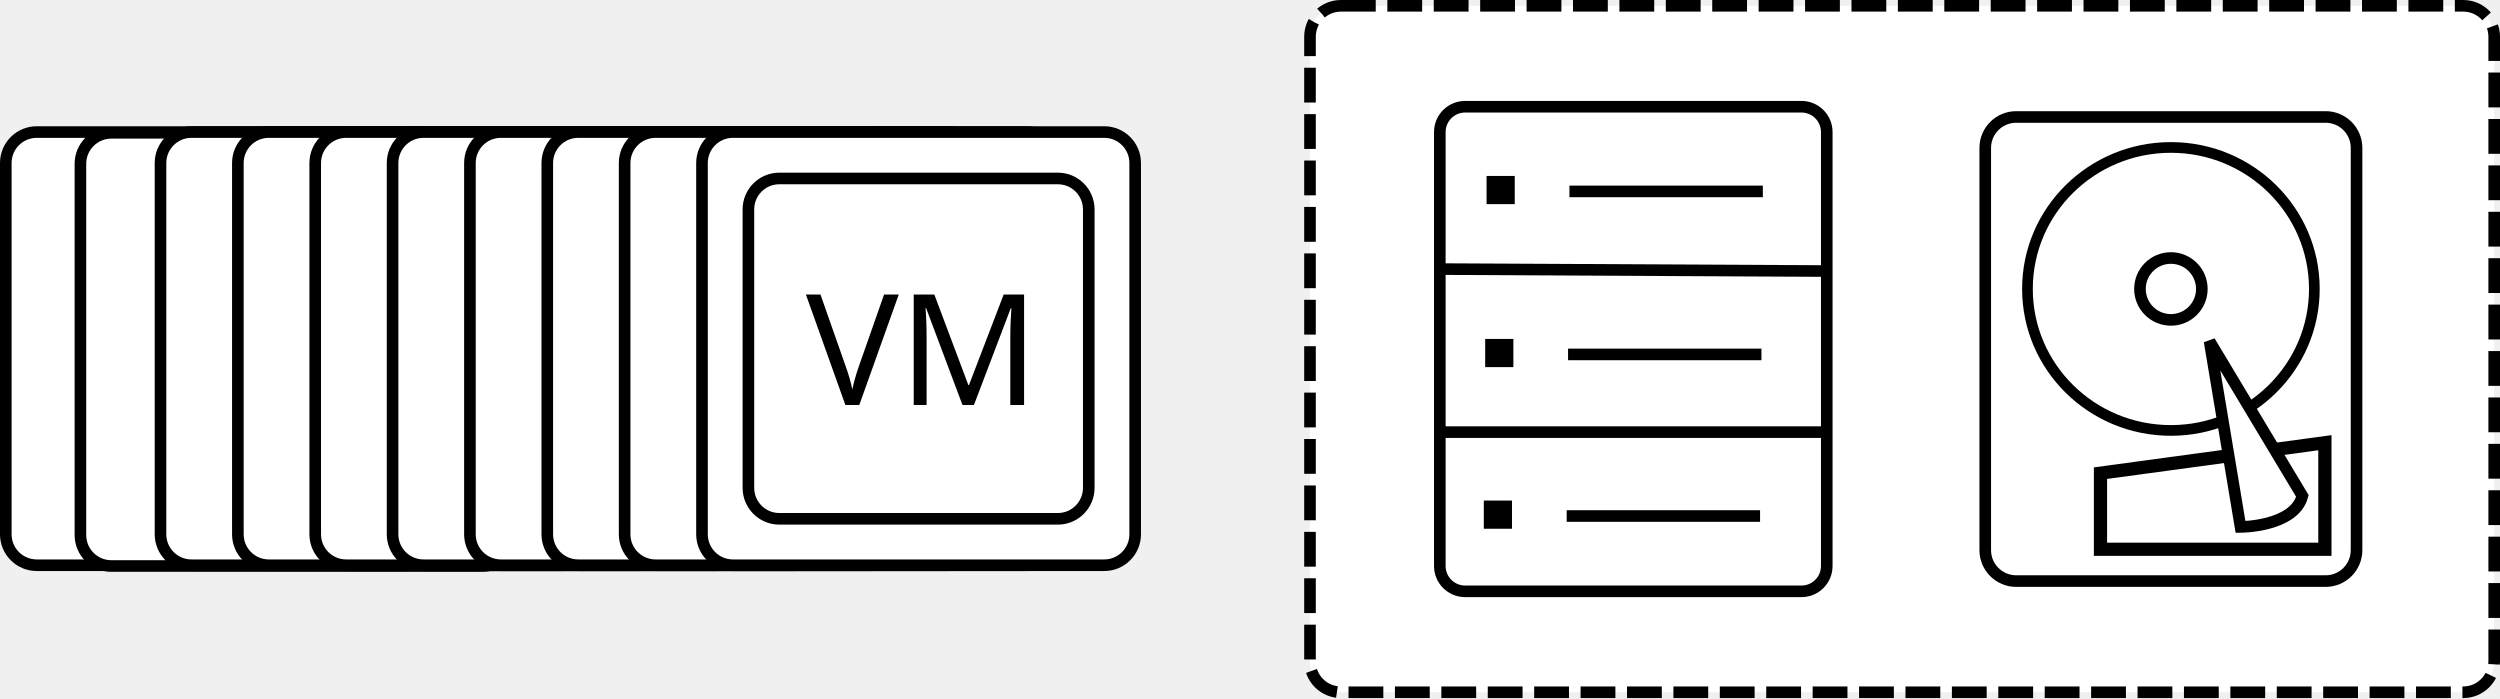
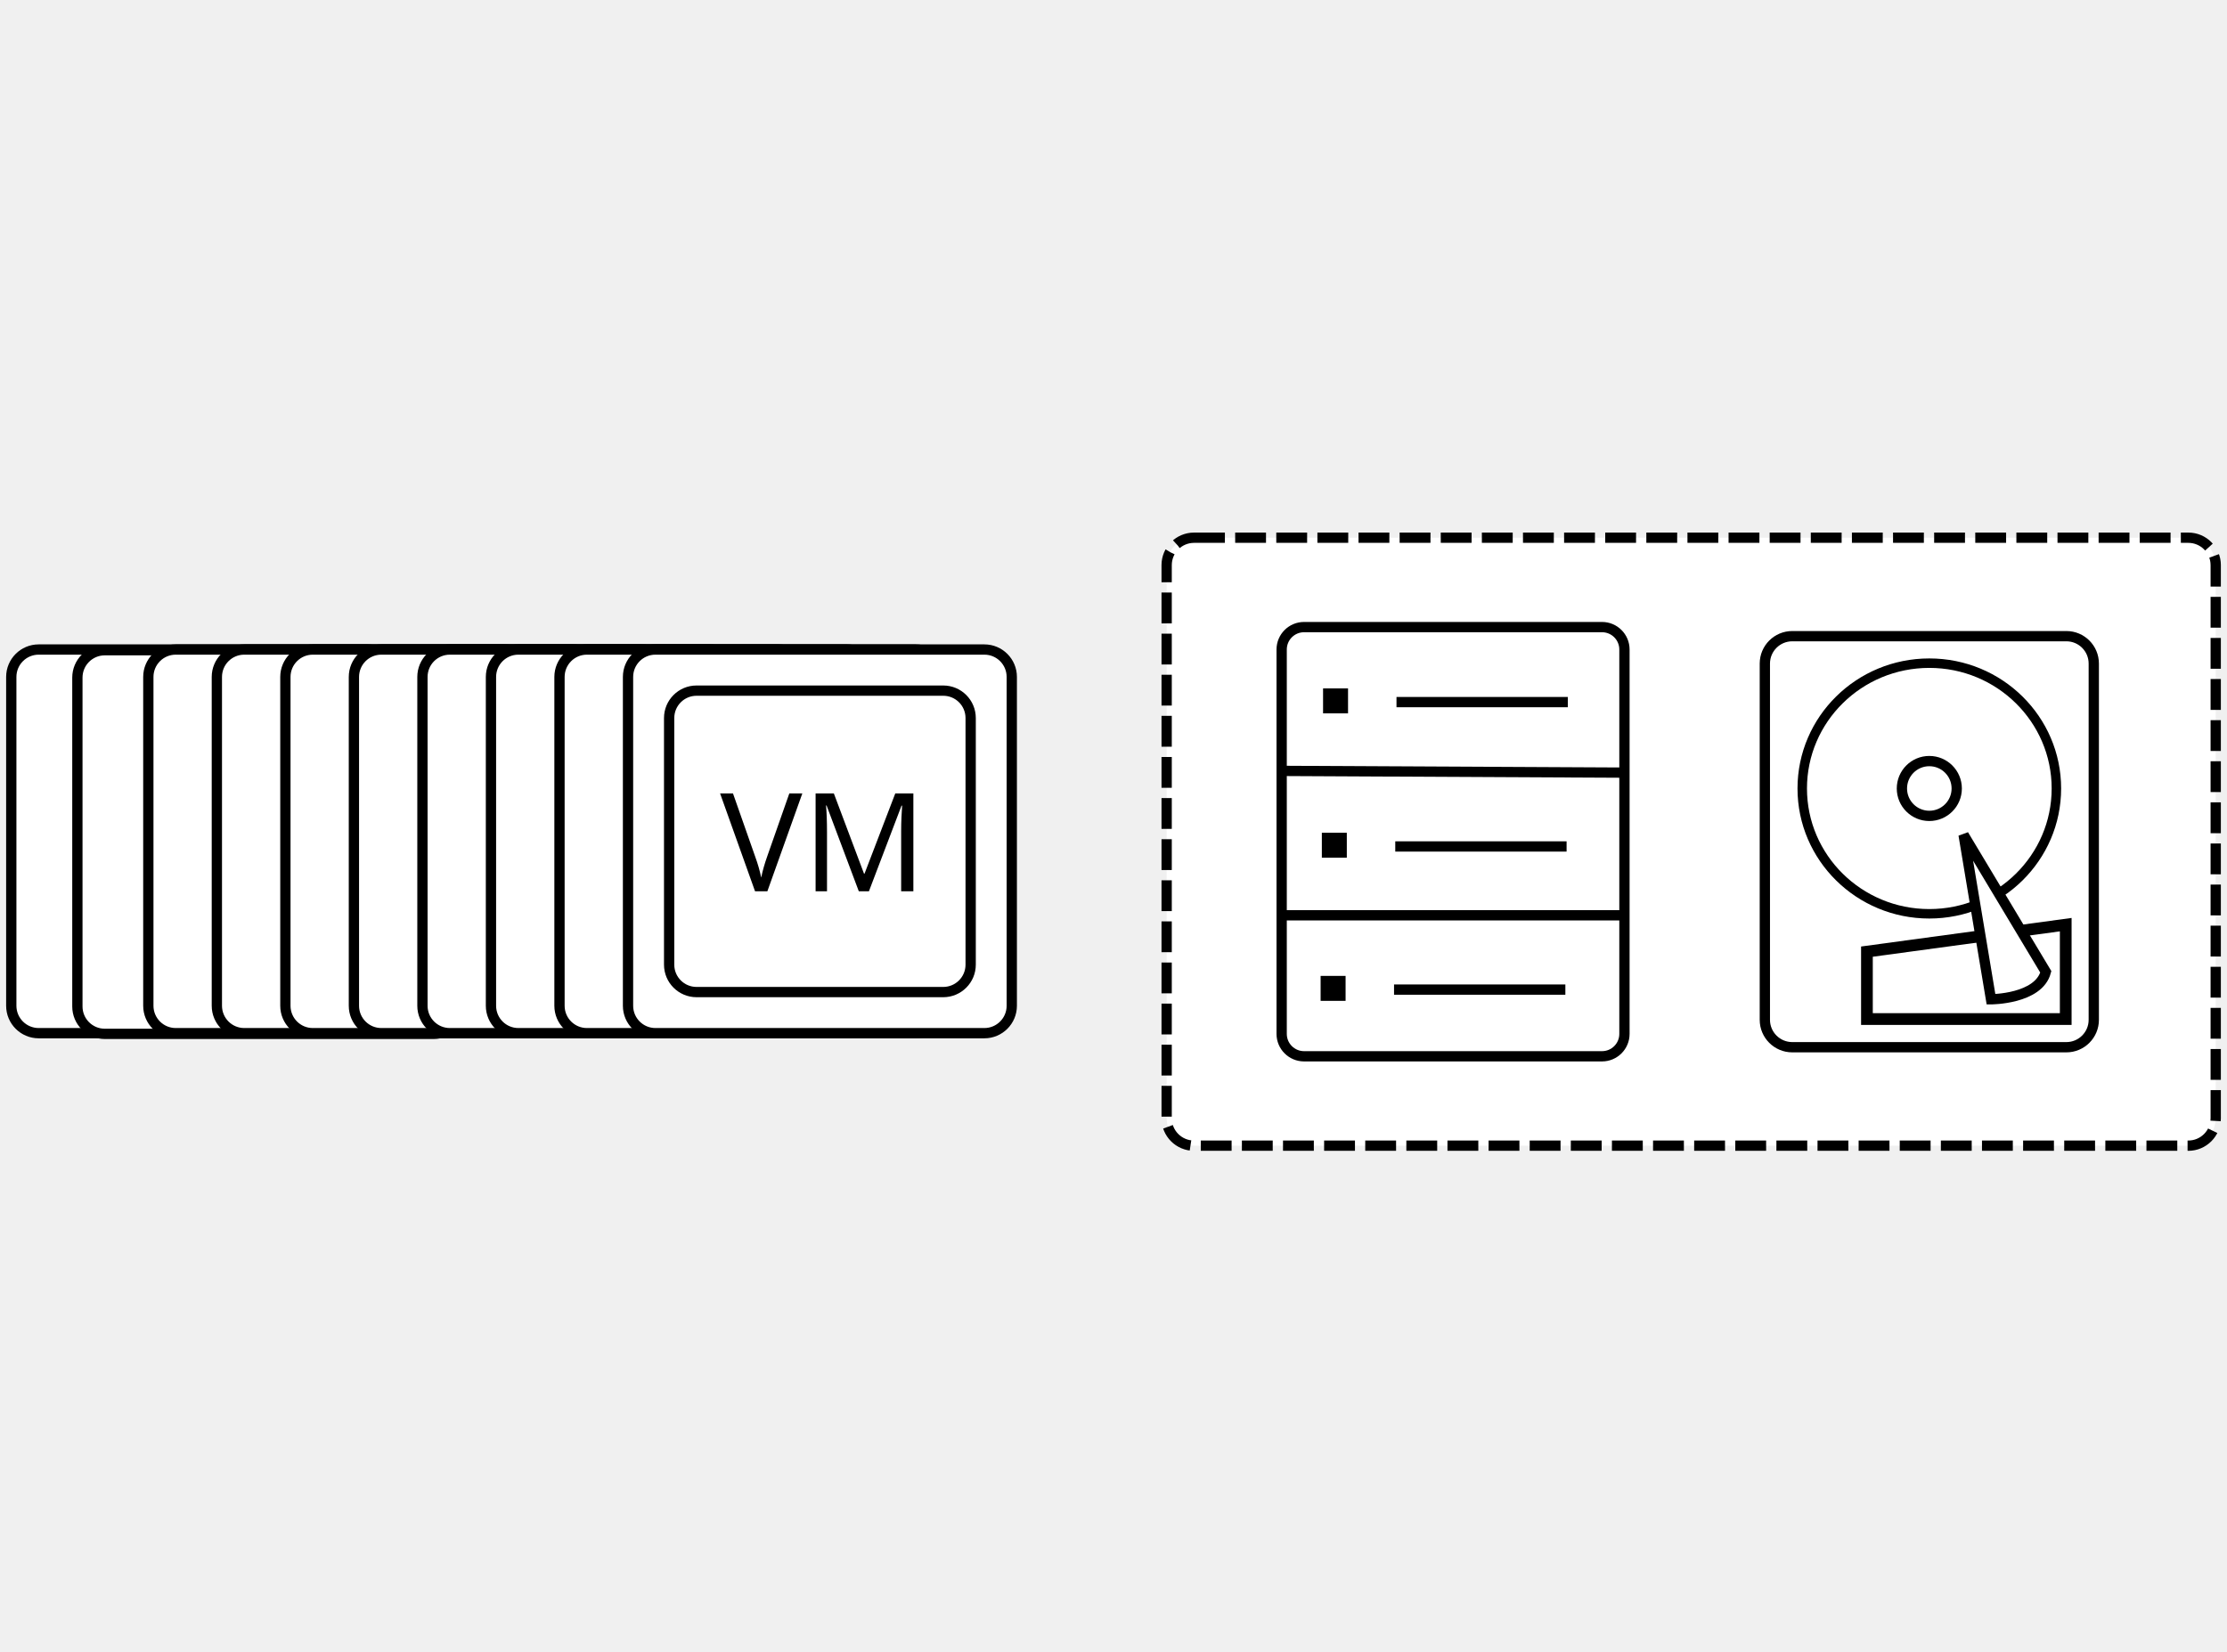
- <svg xmlns="http://www.w3.org/2000/svg" width="646.376" height="180.484" id="svg5421" version="1.1" viewBox="0 0 646.376 180.484">
+ <svg xmlns="http://www.w3.org/2000/svg" width="155mm" height="115mm" id="svg5421" version="1.1" viewBox="0 0 549.213 407.48">
  <defs id="defs5423" />
-   <g id="layer1" transform="translate(107.0817,-300.5166)">
-     <g id="g6189">
+   <g id="layer1" transform="translate(107.0817,-73.5201)">
+     <g id="g6189" transform="matrix(0.8449963,0,0,0.8449963,-15.0844,-49.04015)">
      <rect ry="8" rx="8" y="302.017" x="231.617" height="177.484" width="306.177" id="rect5569" style="fill:#ffffff;fill-opacity:1;stroke:#000000;stroke-width:3;stroke-miterlimit:4;stroke-dasharray:9, 3;stroke-dashoffset:0;stroke-opacity:1" />
      <g transform="translate(17.20568,5.244791)" id="g5571">
        <g id="g5541" transform="translate(0,3.513753)">
          <rect ry="6.54" rx="6.54" style="fill:none;stroke:#000000;stroke-width:3;stroke-miterlimit:4;stroke-dasharray:none;stroke-opacity:1" y="319.352" x="247.979" height="125.296" width="100.043" id="rect3344" />
          <path id="path4148" d="m 247.997,403.486 99.753,0" style="fill:none;fill-rule:evenodd;stroke:#000000;stroke-width:3;stroke-linecap:butt;stroke-linejoin:miter;stroke-miterlimit:4;stroke-dasharray:none;stroke-opacity:1" />
          <path id="path4150" d="m 247.997,361.332 100.005,0.505" style="fill:none;fill-rule:evenodd;stroke:#000000;stroke-width:3;stroke-linecap:butt;stroke-linejoin:miter;stroke-miterlimit:4;stroke-dasharray:none;stroke-opacity:1" />
          <g transform="translate(395.8502,-638.97)" id="g4190">
            <rect style="fill:#000000;fill-opacity:1;stroke:#000000;stroke-width:3;stroke-miterlimit:4;stroke-dasharray:none;stroke-opacity:1" id="rect4182" width="4.286" height="4.286" x="-134.286" y="977.719" />
            <path style="fill:none;fill-rule:evenodd;stroke:#000000;stroke-width:3;stroke-linecap:butt;stroke-linejoin:miter;stroke-miterlimit:4;stroke-dasharray:none;stroke-opacity:1" d="m -114.357,980.219 50,0" id="path4188" />
          </g>
          <g id="g4194" transform="translate(395.4931,-596.8272)">
            <rect y="977.719" x="-134.286" height="4.286" width="4.286" id="rect4196" style="fill:#000000;fill-opacity:1;stroke:#000000;stroke-width:3;stroke-miterlimit:4;stroke-dasharray:none;stroke-opacity:1" />
            <path id="path4198" d="m -114.357,980.219 50,0" style="fill:none;fill-rule:evenodd;stroke:#000000;stroke-width:3;stroke-linecap:butt;stroke-linejoin:miter;stroke-miterlimit:4;stroke-dasharray:none;stroke-opacity:1" />
          </g>
          <g transform="translate(395.136,-555.0415)" id="g4200">
            <rect style="fill:#000000;fill-opacity:1;stroke:#000000;stroke-width:3;stroke-miterlimit:4;stroke-dasharray:none;stroke-opacity:1" id="rect4202" width="4.286" height="4.286" x="-134.286" y="977.719" />
            <path style="fill:none;fill-rule:evenodd;stroke:#000000;stroke-width:3;stroke-linecap:butt;stroke-linejoin:miter;stroke-miterlimit:4;stroke-dasharray:none;stroke-opacity:1" d="m -114.357,980.219 50,0" id="path4204" />
          </g>
        </g>
        <g id="g5555" transform="translate(-81,-144.4863)">
          <rect ry="8" rx="8" y="470" x="470" height="120" width="96" id="rect4814" style="fill:none;fill-opacity:1;stroke:#000000;stroke-width:3;stroke-miterlimit:4;stroke-dasharray:none;stroke-opacity:1" />
          <g transform="translate(453.0305,-458.3622)" id="g4826">
            <ellipse style="fill:none;fill-opacity:1;stroke:#000000;stroke-width:2.763;stroke-miterlimit:4;stroke-dasharray:none;stroke-opacity:1" id="path4820" cx="64.97" cy="972.827" rx="37.088" ry="36.583" />
            <circle style="fill:none;fill-opacity:1;stroke:#000000;stroke-width:3;stroke-miterlimit:4;stroke-dasharray:none;stroke-opacity:1" id="path4824" cx="64.97" cy="972.827" r="8" />
          </g>
          <path id="path5376" d="m 557.813,554.218 0,27.558 -58.02,0 0,-19.684 z" style="fill:none;fill-rule:evenodd;stroke:#000000;stroke-width:3.418;stroke-linecap:butt;stroke-linejoin:miter;stroke-miterlimit:4;stroke-dasharray:none;stroke-opacity:1" />
          <path id="path4832" d="m 552,568 -24,-40 8,48 c 0,0 13.856,0 16,-8 z" style="fill:#ffffff;fill-opacity:1;fill-rule:evenodd;stroke:#000000;stroke-width:3;stroke-linecap:butt;stroke-linejoin:miter;stroke-miterlimit:4;stroke-dasharray:none;stroke-opacity:1" />
        </g>
      </g>
    </g>
-     <g id="g8613" transform="translate(63.03301,47.74085)">
+     <g id="g8613" transform="matrix(0.8449963,0,0,0.8449963,38.17826,-8.699309)">
      <rect style="fill:#ffffff;fill-opacity:1;stroke:#000000;stroke-width:3;stroke-miterlimit:4;stroke-dasharray:none;stroke-opacity:1" id="rect6597" width="112" height="112" x="-168.615" y="286.917" ry="8" rx="8" />
      <rect rx="8" ry="8" y="287.118" x="-149.322" height="112" width="112" id="rect6611" style="fill:#ffffff;fill-opacity:1;stroke:#000000;stroke-width:3;stroke-miterlimit:4;stroke-dasharray:none;stroke-opacity:1" />
      <rect style="fill:#ffffff;fill-opacity:1;stroke:#000000;stroke-width:3;stroke-miterlimit:4;stroke-dasharray:none;stroke-opacity:1" id="rect6613" width="112" height="112" x="-128.615" y="286.917" ry="8" rx="8" />
      <rect rx="8" ry="8" y="286.917" x="-108.615" height="112" width="112" id="rect6615" style="fill:#ffffff;fill-opacity:1;stroke:#000000;stroke-width:3;stroke-miterlimit:4;stroke-dasharray:none;stroke-opacity:1" />
      <rect style="fill:#ffffff;fill-opacity:1;stroke:#000000;stroke-width:3;stroke-miterlimit:4;stroke-dasharray:none;stroke-opacity:1" id="rect6617" width="112" height="112" x="-88.615" y="286.917" ry="8" rx="8" />
      <rect rx="8" ry="8" y="286.917" x="-68.615" height="112" width="112" id="rect6619" style="fill:#ffffff;fill-opacity:1;stroke:#000000;stroke-width:3;stroke-miterlimit:4;stroke-dasharray:none;stroke-opacity:1" />
      <rect style="fill:#ffffff;fill-opacity:1;stroke:#000000;stroke-width:3;stroke-miterlimit:4;stroke-dasharray:none;stroke-opacity:1" id="rect6621" width="112" height="112" x="-48.615" y="286.917" ry="8" rx="8" />
      <rect rx="8" ry="8" y="286.917" x="-28.615" height="112" width="112" id="rect6623" style="fill:#ffffff;fill-opacity:1;stroke:#000000;stroke-width:3;stroke-miterlimit:4;stroke-dasharray:none;stroke-opacity:1" />
      <rect style="fill:#ffffff;fill-opacity:1;stroke:#000000;stroke-width:3;stroke-miterlimit:4;stroke-dasharray:none;stroke-opacity:1" id="rect6625" width="112" height="112" x="-8.615" y="286.917" ry="8" rx="8" />
      <g transform="translate(-279.4044,14.65181)" id="g6605">
        <rect style="fill:#ffffff;fill-opacity:1;stroke:#000000;stroke-width:3;stroke-miterlimit:4;stroke-dasharray:none;stroke-opacity:1" id="rect4235" width="112" height="112" x="290.79" y="272.265" ry="8" rx="8" />
        <rect style="fill:none;fill-opacity:1;stroke:#000000;stroke-width:3;stroke-miterlimit:4;stroke-dasharray:none;stroke-opacity:1" id="rect4777" width="88" height="88" x="302.79" y="284.265" rx="8" ry="8" />
        <text xml:space="preserve" style="font-style:normal;font-weight:normal;font-size:40px;line-height:125%;font-family:Sans;letter-spacing:0px;word-spacing:0px;fill:#000000;fill-opacity:1;stroke:none;stroke-width:1px;stroke-linecap:butt;stroke-linejoin:miter;stroke-opacity:1" x="317.659" y="342.845" id="text4779">
          <tspan id="tspan4781" x="317.659" y="342.845">VM</tspan>
        </text>
      </g>
    </g>
  </g>
</svg>
